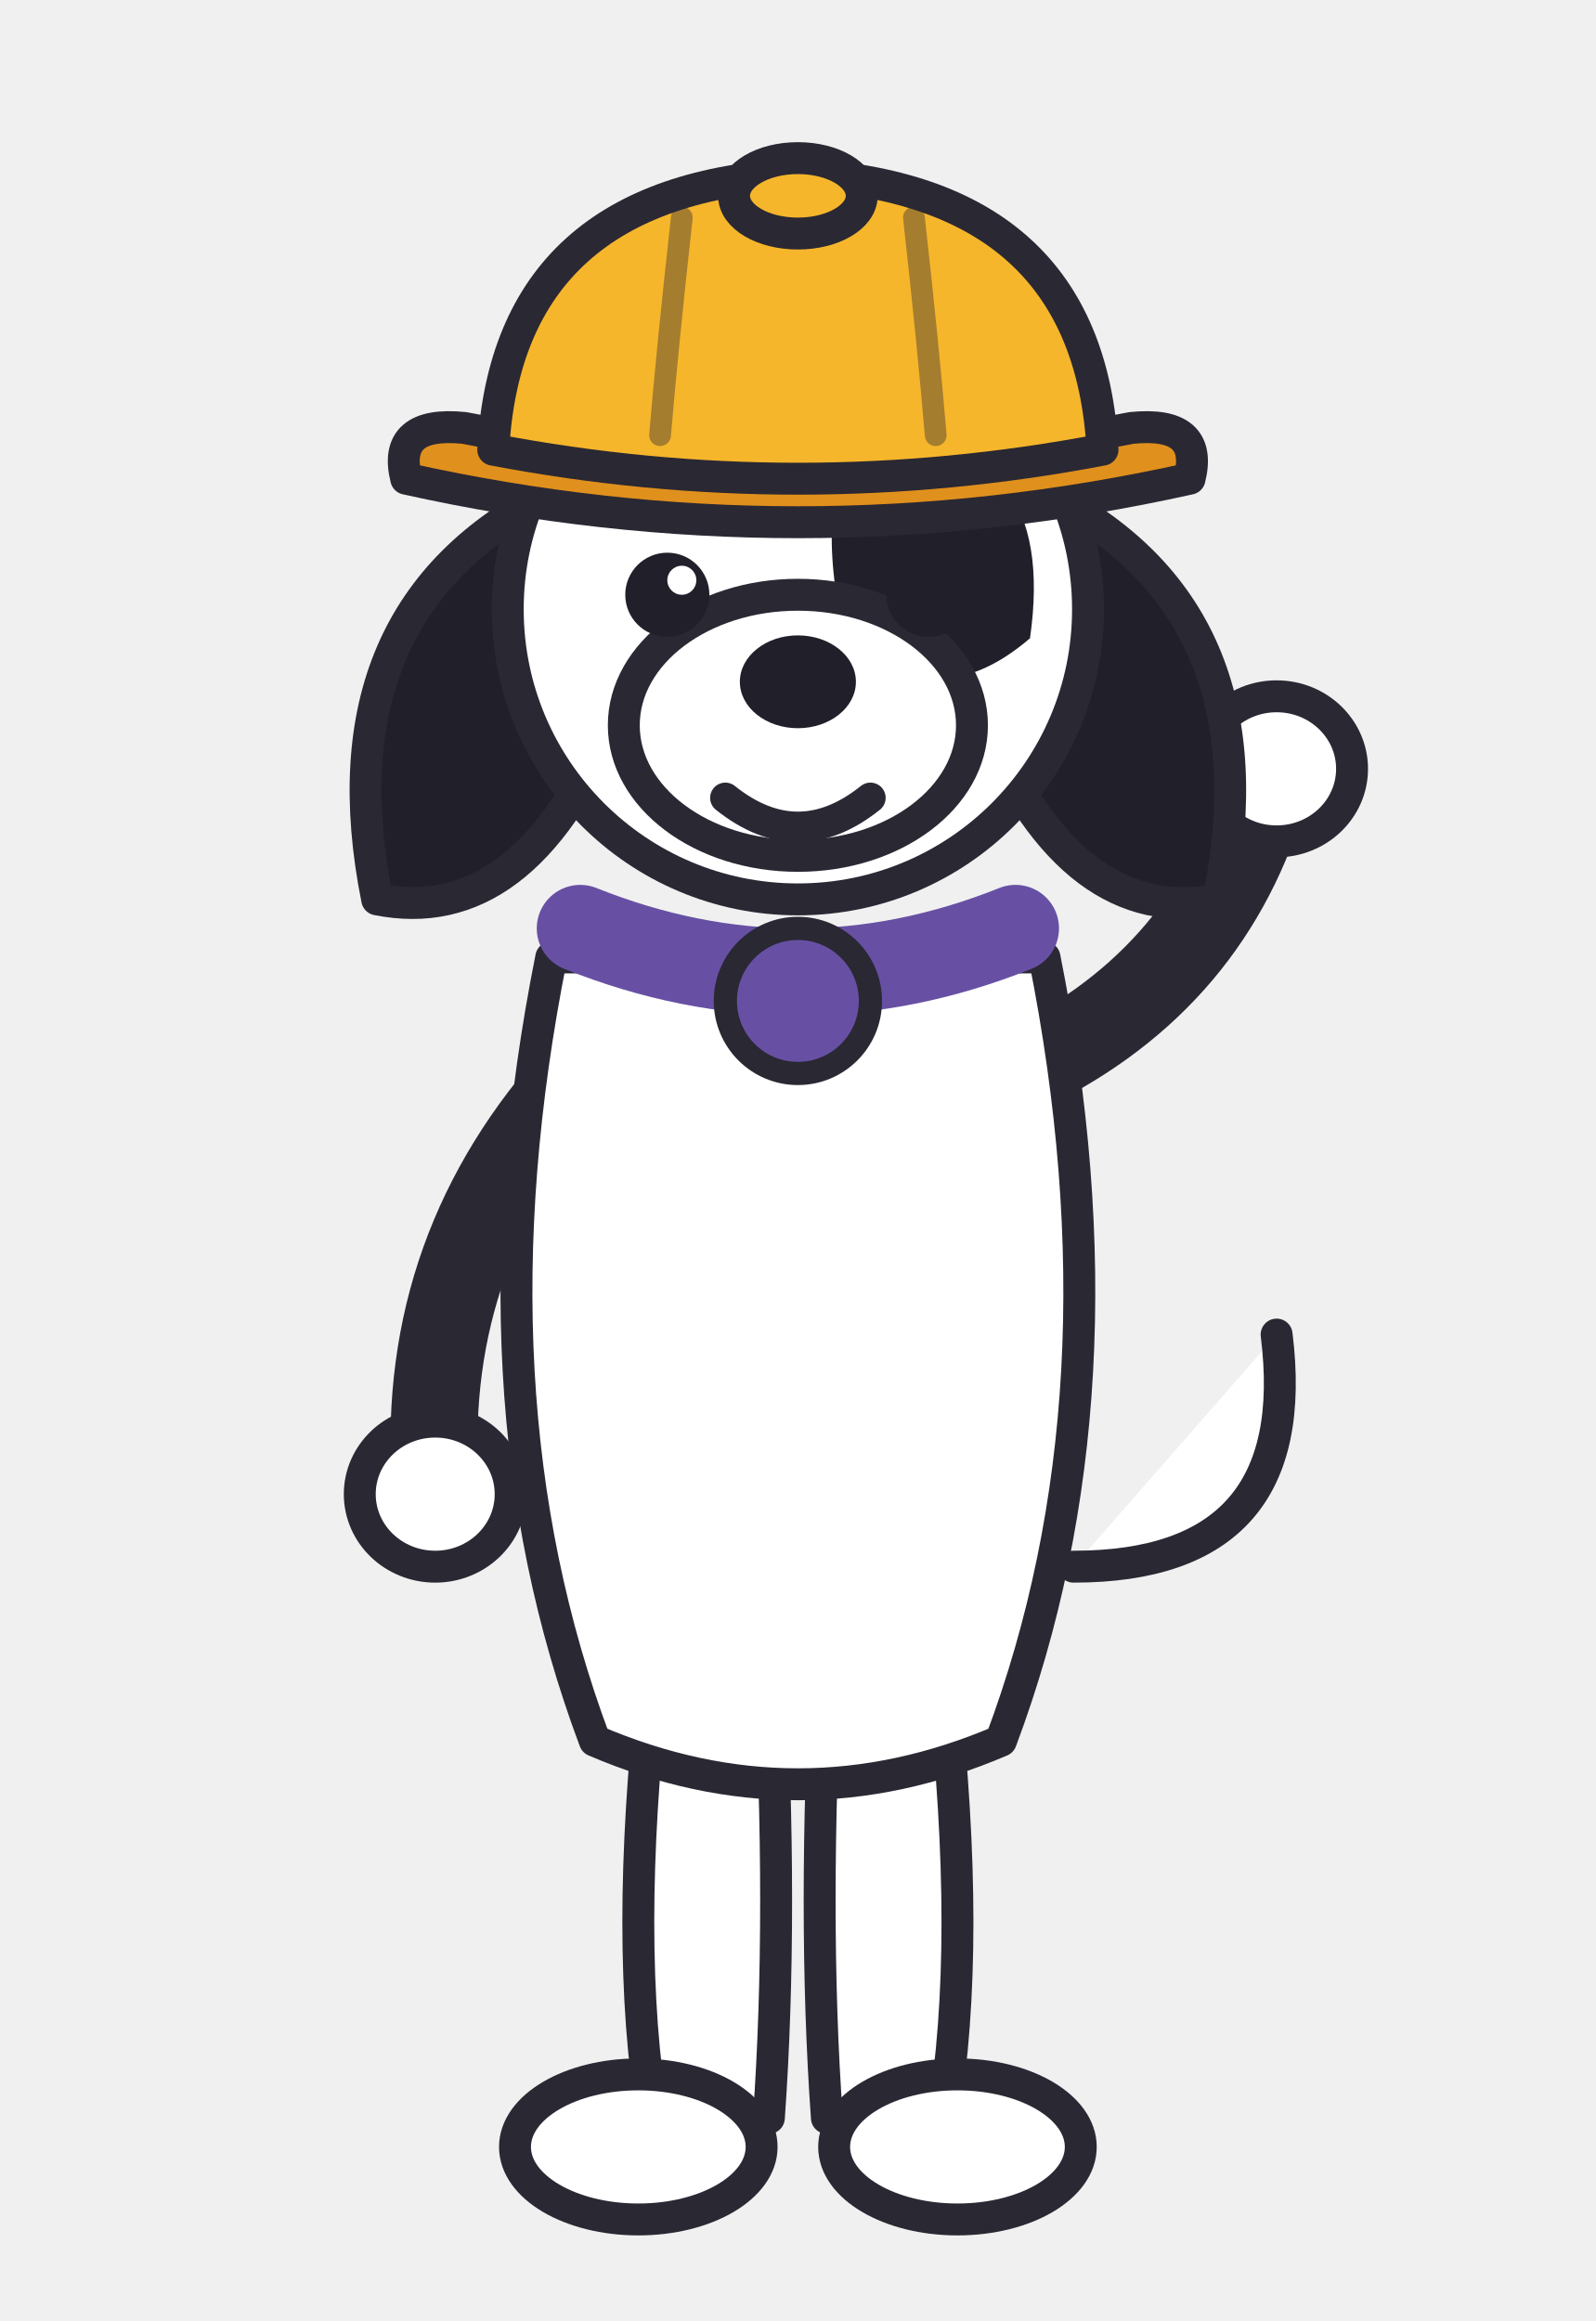
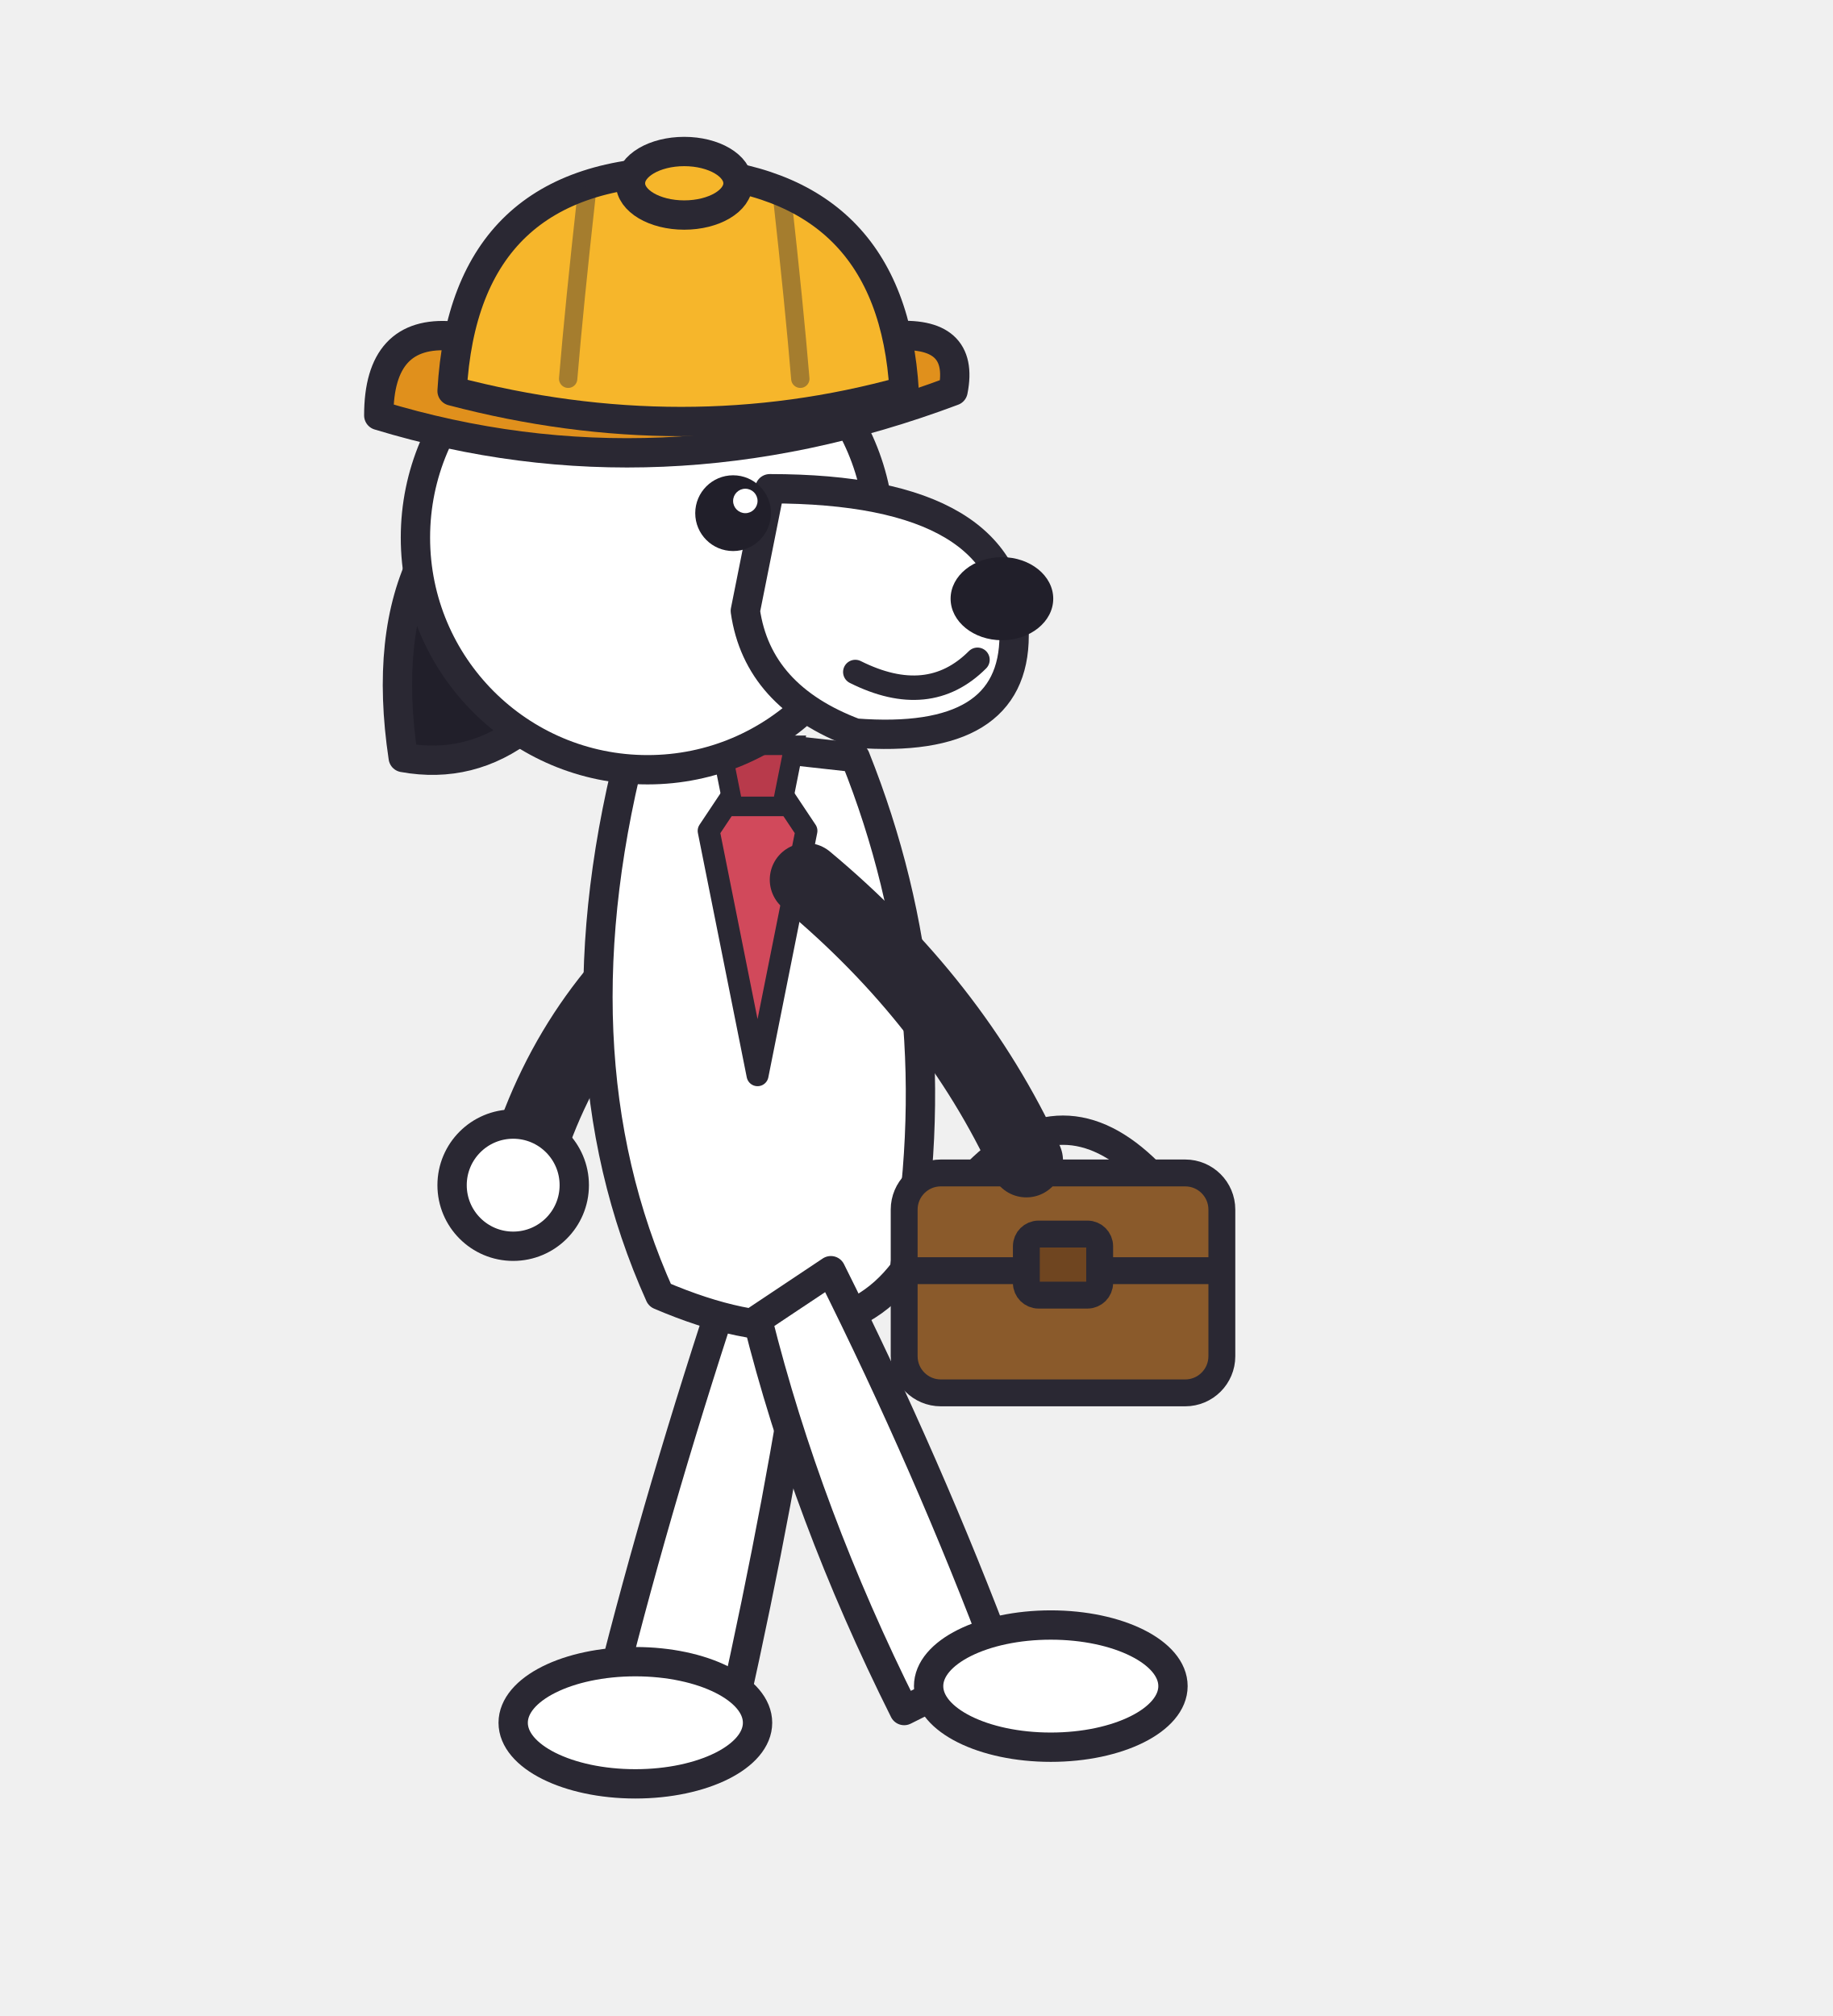
- <svg xmlns="http://www.w3.org/2000/svg" viewBox="0 0 110 160" width="110" height="160">
-   <g stroke="#2a2833" stroke-width="2.2" stroke-linejoin="round" stroke-linecap="round">
-     <path d="M74 108 q16 0 14 -16" fill="#ffffff" />
-     <path d="M45 116 Q43 134 45 146 L53 146 Q54 132 53 114 Z" fill="#ffffff" />
-     <path d="M65 116 Q67 134 65 146 L57 146 Q56 132 57 114 Z" fill="#ffffff" />
-     <ellipse cx="44" cy="148" rx="8.5" ry="5" fill="#ffffff" />
-     <ellipse cx="66" cy="148" rx="8.5" ry="5" fill="#ffffff" />
-     <path d="M40 74 Q29 86 30 102" fill="none" stroke-width="6" />
-     <ellipse cx="30" cy="103" rx="5.2" ry="5" fill="#ffffff" />
-     <path d="M70 74 Q83 68 87 55" fill="none" stroke-width="6" />
-     <ellipse cx="88" cy="53" rx="5.2" ry="5" fill="#ffffff" />
-     <path d="M38 66 Q32 96 41 120 Q55 126 69 120 Q78 96 72 66 Z" fill="#ffffff" />
-     <path d="M38 34 Q22 42 26 62 Q36 64 42 50 Z" fill="#211f2a" />
-     <path d="M72 34 Q88 42 84 62 Q74 64 68 50 Z" fill="#211f2a" />
-     <path d="M40 64 Q55 70 70 64" fill="none" stroke="#6750a4" stroke-width="6" />
-     <circle cx="55" cy="69" r="5" fill="#6750a4" stroke="#2a2833" stroke-width="1.6" />
-     <circle cx="55" cy="42" r="20" fill="#ffffff" />
-     <path d="M60 30 Q73 30 71 44 Q64 50 58 43 Q56 33 60 30 Z" fill="#211f2a" stroke="none" />
-     <ellipse cx="55" cy="50" rx="12" ry="9" fill="#ffffff" />
-     <ellipse cx="55" cy="47" rx="4" ry="3.2" fill="#211f2a" stroke="none" />
+ <svg xmlns="http://www.w3.org/2000/svg" viewBox="0 0 150 165" width="150" height="165">
+   <g stroke="#2a2833" stroke-width="2.4" stroke-linejoin="round" stroke-linecap="round" fill="#ffffff">
+     <path d="M60 104 Q54 122 50 138 L60 140 Q64 122 66 108 Z" />
+     <ellipse cx="52" cy="141" rx="10" ry="5" />
+     <path d="M58 74 Q47 82 43 95" fill="none" stroke-width="6" />
+     <ellipse cx="42" cy="97" rx="5" ry="5" />
+     <path d="M52 60 Q45 86 54 106 Q68 112 74 104 Q78 82 70 62 Z" />
+     <path d="M68 104 Q76 120 82 136 L74 140 Q66 124 62 108 Z" />
+     <ellipse cx="86" cy="138" rx="10" ry="5" />
  </g>
-   <circle cx="46" cy="41" r="2.9" fill="#211f2a" />
-   <circle cx="47" cy="40" r="1" fill="#ffffff" />
-   <circle cx="64" cy="41" r="2.9" fill="#211f2a" />
-   <path d="M50 55 q5 4 10 0" stroke="#2a2833" stroke-width="2.1" fill="none" stroke-linecap="round" />
-   <g stroke="#2a2833" stroke-width="2.2" stroke-linejoin="round" stroke-linecap="round">
-     <path d="M28 33 Q55 39 82 33 Q83 29 78 29.5 Q55 34 32 29.5 Q27 29 28 33 Z" fill="#e0901c" />
-     <path d="M34 31 Q35 13 55 12 Q75 13 76 31 Q55 35 34 31 Z" fill="#f6b62b" />
-     <path d="M47 15 Q46 24 45.5 30" fill="none" stroke-width="1.5" opacity="0.4" />
-     <path d="M63 15 Q64 24 64.5 30" fill="none" stroke-width="1.5" opacity="0.4" />
-     <ellipse cx="55" cy="13.5" rx="4.4" ry="2.6" fill="#f6b62b" />
+   <path d="M62 62 L58 68 L62 88 L66 68 Z" fill="#d1495b" stroke="#2a2833" stroke-width="1.8" stroke-linejoin="round" />
+   <path d="M59 61 h6 l-1 5 h-4 z" fill="#b83a4b" stroke="#2a2833" stroke-width="1.6" />
+   <g stroke="#2a2833" stroke-width="2.2" stroke-linejoin="round">
+     <rect x="74" y="96" width="26" height="18" rx="3" fill="#8a5a2b" />
+     <path d="M80 96 q7 -7 14 0" fill="none" stroke-width="2.4" />
+     <line x1="74" y1="104" x2="100" y2="104" />
+     <rect x="84" y="101" width="6" height="5" rx="1" fill="#6f4520" />
+   </g>
+   <path d="M66 72 Q78 82 84 95" fill="none" stroke="#2a2833" stroke-width="6" stroke-linecap="round" />
+   <g stroke="#2a2833" stroke-width="2.4" stroke-linejoin="round" stroke-linecap="round" fill="#ffffff">
+     <path d="M46 36 Q30 42 33 62 Q44 64 51 48 Z" fill="#211f2a" />
+     <circle cx="53" cy="44" r="19" />
+     <path d="M63 40 Q83 40 83 52 Q83 61 70 60 Q62 57 61 50 Z" />
+   </g>
+   <ellipse cx="82" cy="49" rx="4.2" ry="3.4" fill="#211f2a" />
+   <circle cx="60" cy="42" r="3.1" fill="#211f2a" />
+   <circle cx="61" cy="41" r="1" fill="#ffffff" />
+   <path d="M70 55 q6 3 10 -1" stroke="#2a2833" stroke-width="2" fill="none" stroke-linecap="round" />
+   <g stroke="#2a2833" stroke-width="2.4" stroke-linejoin="round" stroke-linecap="round">
+     <path d="M31 34 Q54 41 78 32 Q79 27 73 27.5 Q54 33 37 27.5 Q31 27 31 34 Z" fill="#e0901c" />
+     <path d="M37 32 Q38 14 56 14 Q73 15 74 32 Q56 37 37 32 Z" fill="#f6b62b" />
+     <path d="M48 16 Q47 25 46.5 31" fill="none" stroke-width="1.5" opacity="0.4" />
+     <path d="M64 16 Q65 25 65.5 31" fill="none" stroke-width="1.5" opacity="0.4" />
+     <ellipse cx="56" cy="15" rx="4.4" ry="2.6" fill="#f6b62b" />
  </g>
</svg>
